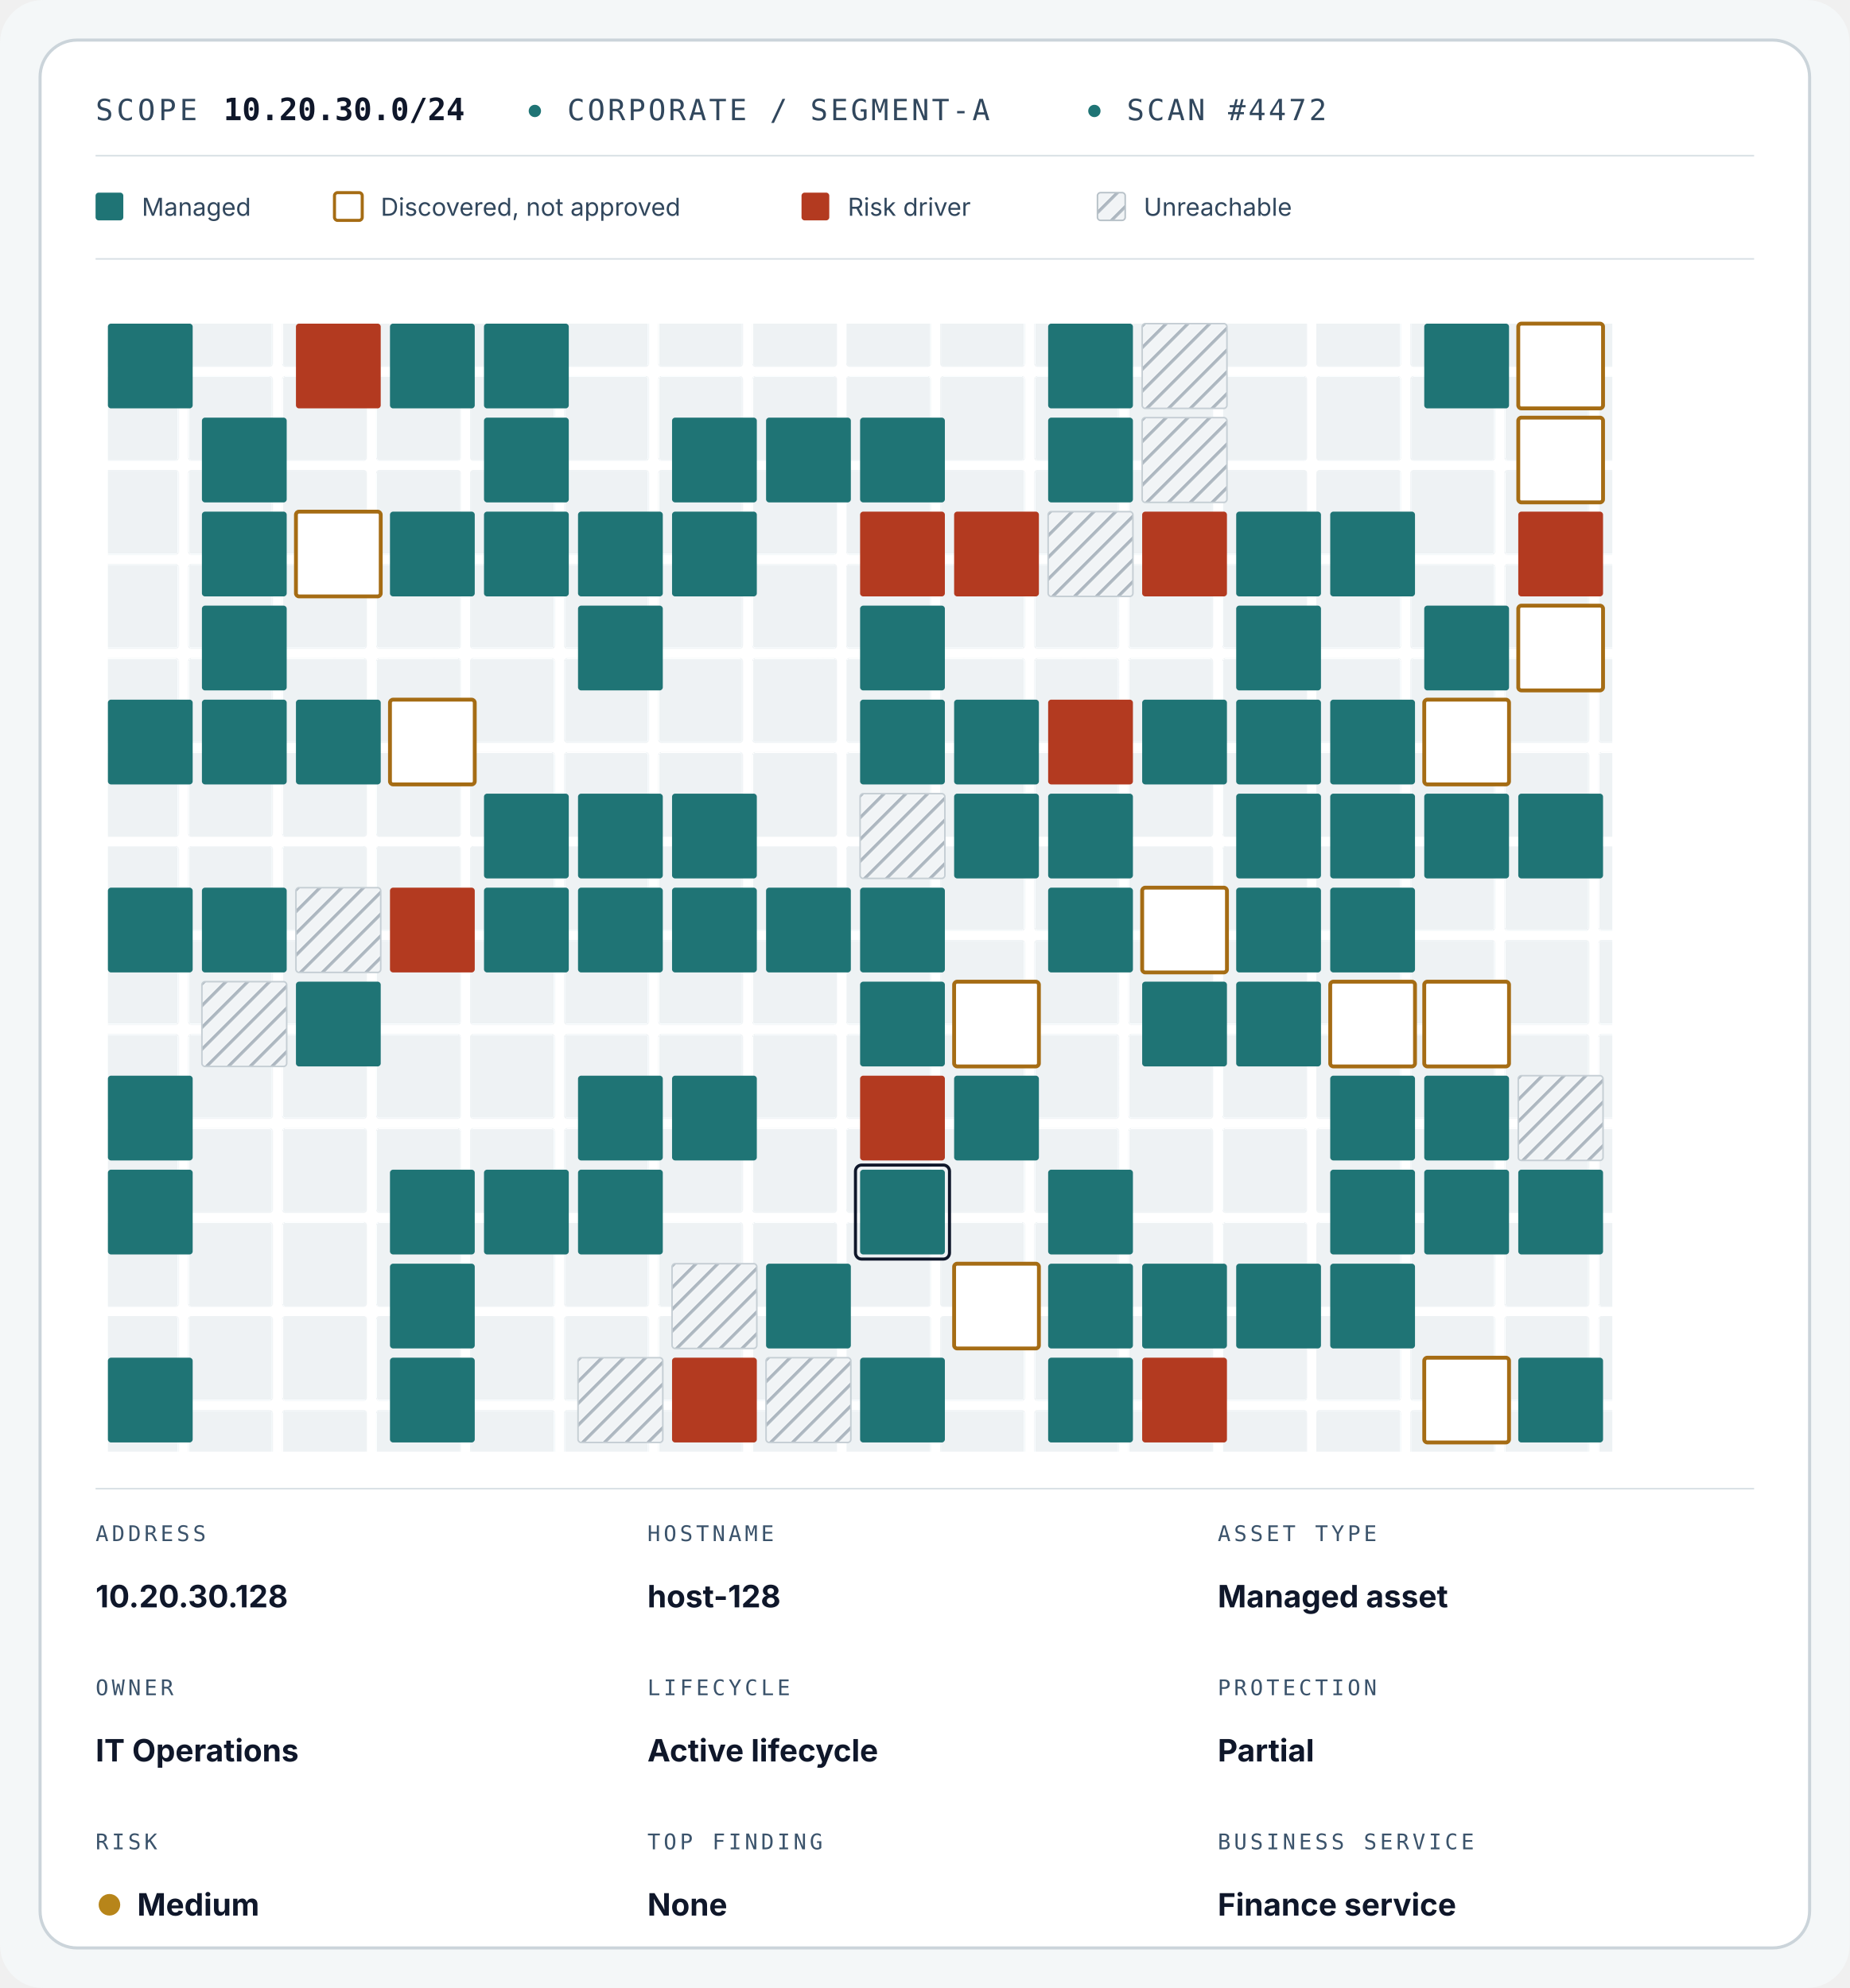
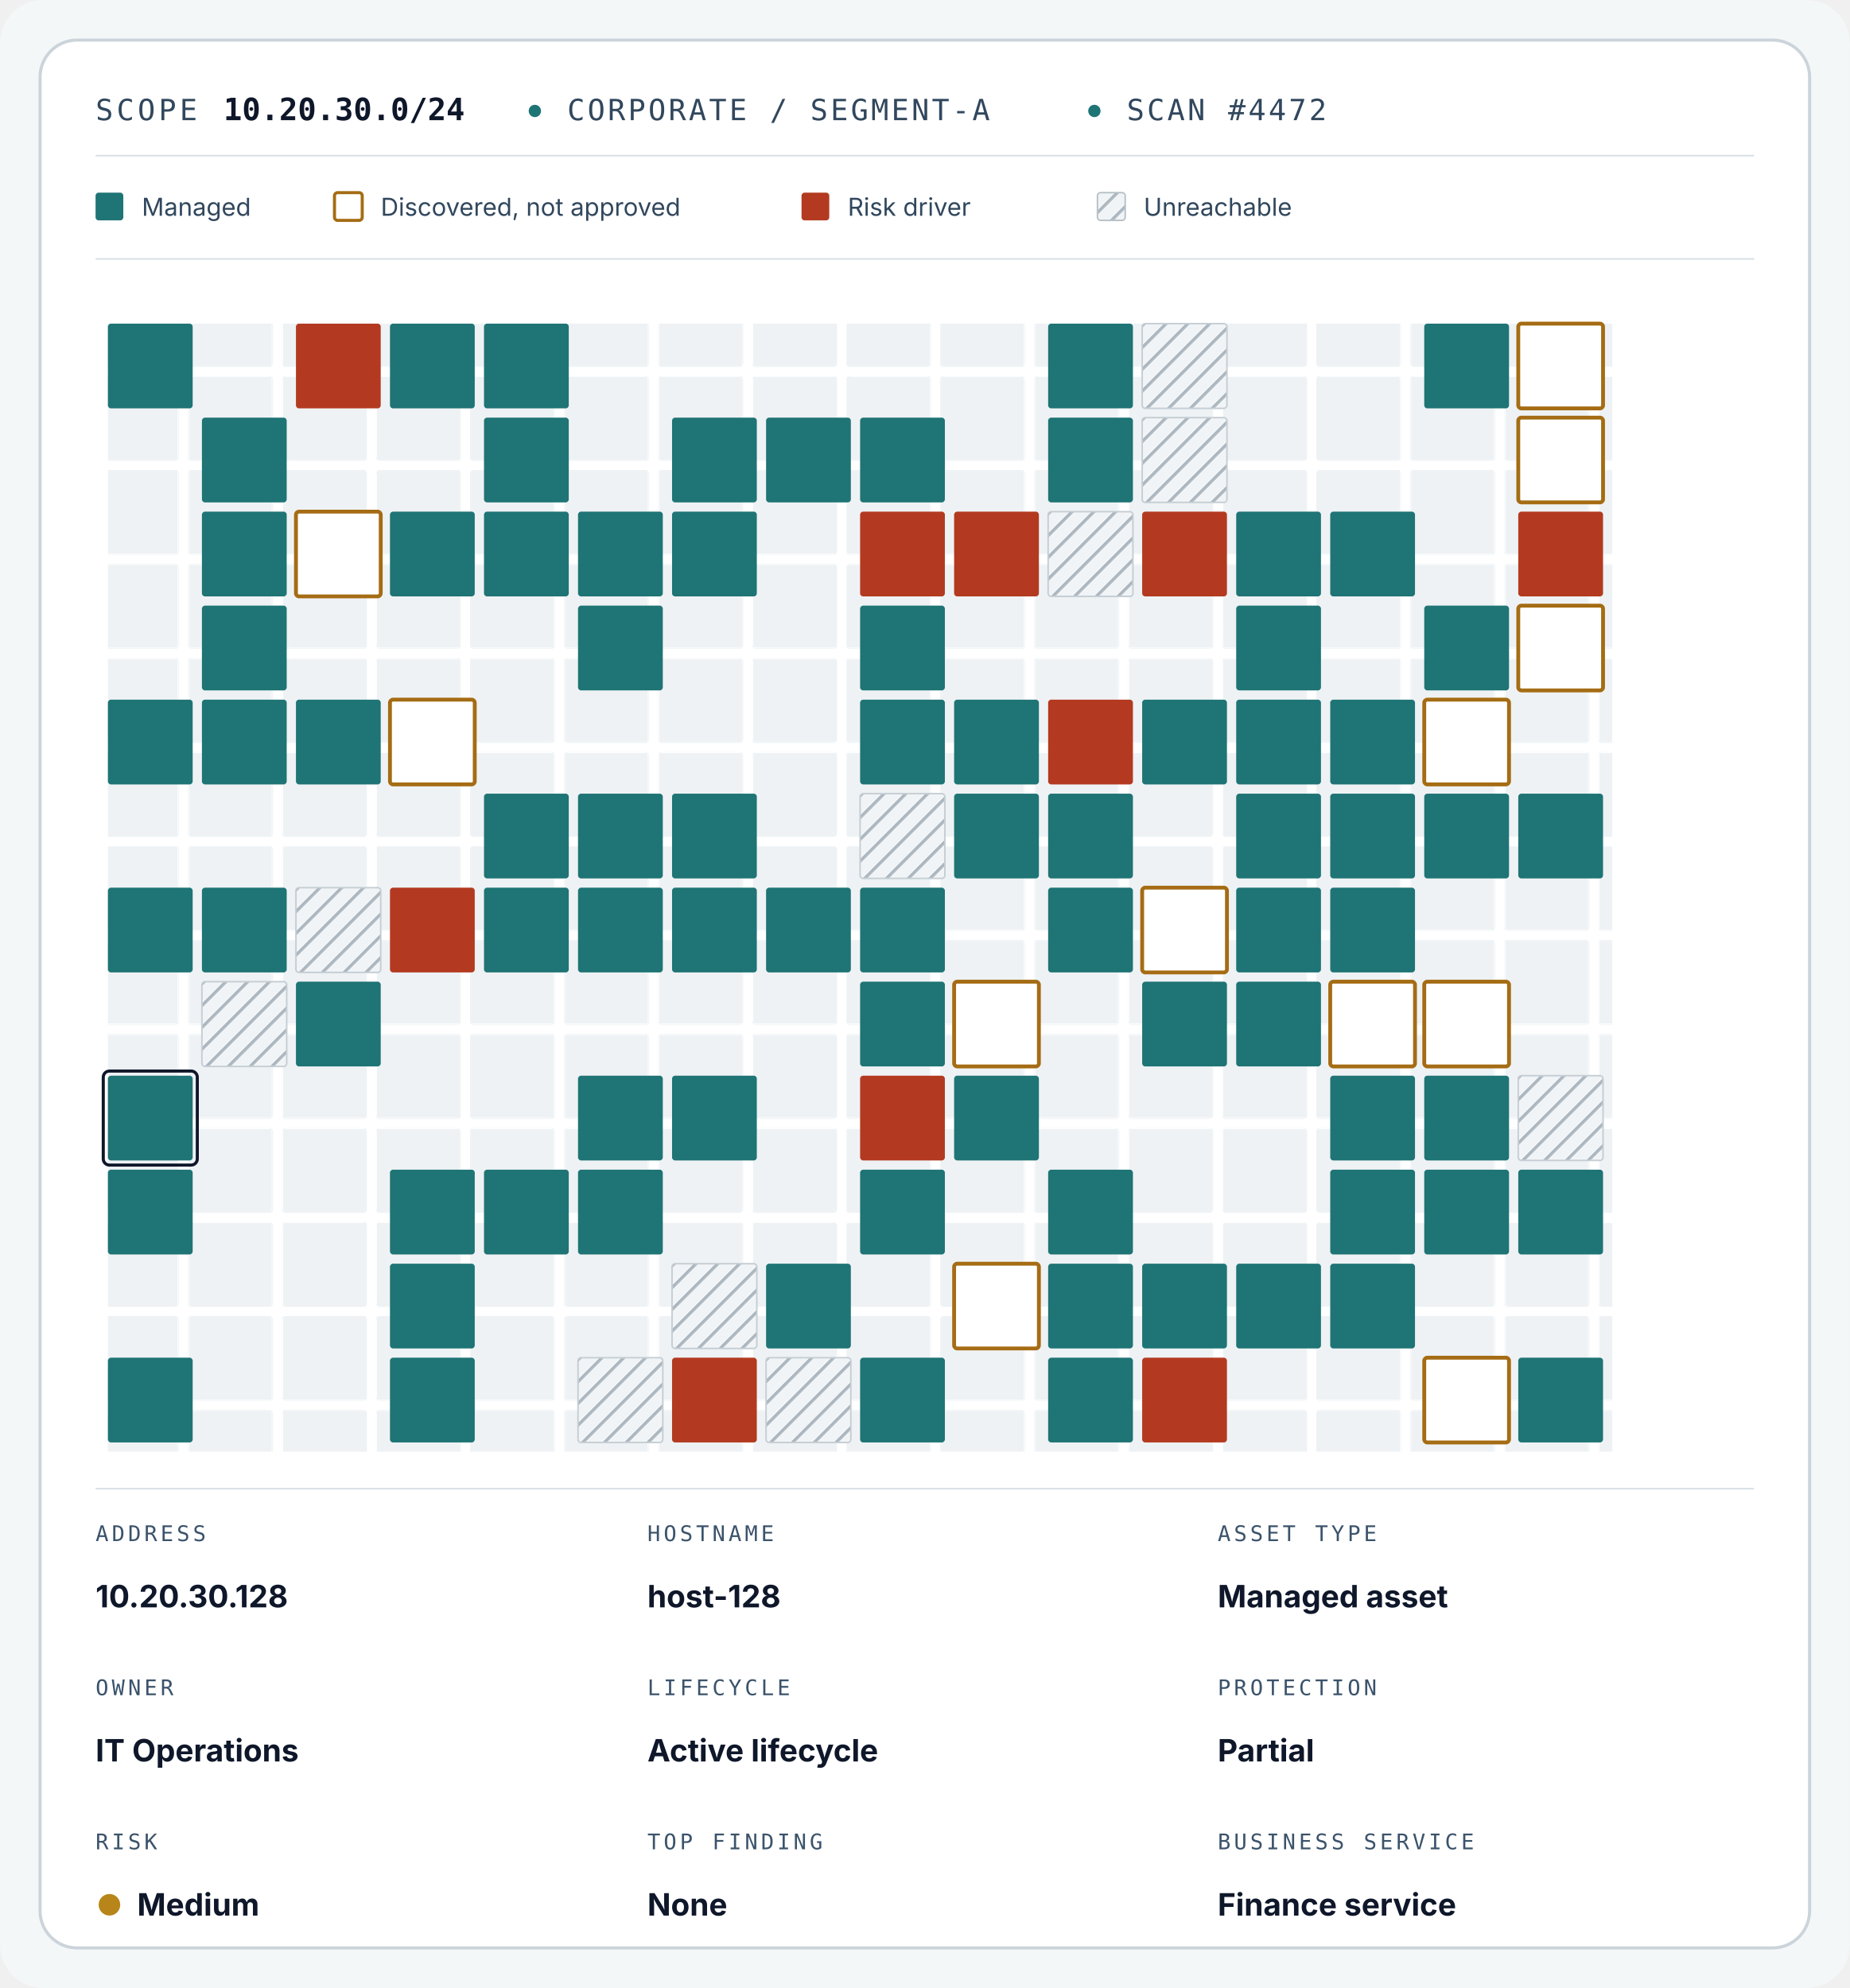
<svg xmlns="http://www.w3.org/2000/svg" width="1200" height="1290" viewBox="0 0 1200 1290" role="img" aria-labelledby="title desc">
  <defs>
    <pattern id="grid" width="61" height="61" patternUnits="userSpaceOnUse">
      <rect width="55" height="55" rx="2" fill="#eef2f4" />
    </pattern>
    <pattern id="hatch" width="10" height="10" patternUnits="userSpaceOnUse" patternTransform="rotate(45)">
      <rect width="10" height="10" fill="#f1f4f6" />
      <line y2="10" stroke="#aeb8c1" stroke-width="4" />
    </pattern>
    <rect id="m" width="55" height="55" rx="2" fill="#1f7475" />
    <rect id="r" width="55" height="55" rx="2" fill="#b33a20" />
    <rect id="d" width="55" height="55" rx="2" fill="#fff" stroke="#a56c14" stroke-width="2.5" />
    <rect id="u" width="55" height="55" rx="2" fill="url(#hatch)" stroke="#c5ced4" />
  </defs>
  <style>.s{font-family:Manrope,Inter,system-ui,-apple-system,BlinkMacSystemFont,'Segoe UI',sans-serif}.m{font-family:'IBM Plex Mono','SFMono-Regular',Consolas,monospace}.l{font-size:14px;letter-spacing:2.1px;fill:#3b536b}.v{font-size:20px;font-weight:650;fill:#0f172a}.g{font-size:16px;fill:#31475d}</style>
  <rect width="1200" height="1290" rx="28" fill="#f4f7f8" />
  <rect x="26" y="26" width="1148" height="1238" rx="24" fill="#fff" stroke="#cbd4da" stroke-width="2" />
  <text x="62" y="78" class="m" font-size="19" letter-spacing="2.2" fill="#31475d">SCOPE</text>
  <text x="145" y="78" class="m" font-size="20" font-weight="700" fill="#0f172a">10.20.30.0/24</text>
  <circle cx="347" cy="72" r="4" fill="#1f7475" />
  <text x="368" y="78" class="m" font-size="19" letter-spacing="1.7" fill="#31475d">CORPORATE / SEGMENT-A</text>
  <circle cx="710" cy="72" r="4" fill="#1f7475" />
  <text x="731" y="78" class="m" font-size="19" letter-spacing="1.7" fill="#31475d">SCAN #4472</text>
  <path d="M62 101H1138M62 168H1138M62 966H1138" stroke="#d7dfe4" />
  <rect x="62" y="125" width="18" height="18" rx="2" fill="#1f7475" />
  <text x="92" y="140" class="s g">Managed</text>
  <rect x="217" y="125" width="18" height="18" rx="2" fill="#fff" stroke="#a56c14" stroke-width="2" />
  <text x="247" y="140" class="s g">Discovered, not approved</text>
  <rect x="520" y="125" width="18" height="18" rx="2" fill="#b33a20" />
  <text x="550" y="140" class="s g">Risk driver</text>
  <rect x="712" y="125" width="18" height="18" rx="2" fill="url(#hatch)" stroke="#b7c1c8" />
  <text x="742" y="140" class="s g">Unreachable</text>
  <rect x="70" y="210" width="976" height="732" fill="url(#grid)" />
  <use href="#m" x="436" y="271" />
  <use href="#m" x="375" y="576" />
  <use href="#m" x="619" y="698" />
  <use href="#m" x="131" y="393" />
  <use href="#m" x="741" y="637" />
  <use href="#m" x="924" y="515" />
  <use href="#m" x="985" y="759" />
  <use href="#m" x="680" y="271" />
  <use href="#m" x="741" y="454" />
  <use href="#m" x="863" y="515" />
  <use href="#m" x="558" y="393" />
  <use href="#m" x="253" y="820" />
  <use href="#m" x="375" y="698" />
  <use href="#m" x="314" y="210" />
  <use href="#m" x="863" y="820" />
  <use href="#m" x="131" y="454" />
  <use href="#m" x="863" y="759" />
  <use href="#m" x="70" y="210" />
  <use href="#m" x="314" y="576" />
  <use href="#m" x="558" y="454" />
  <use href="#m" x="192" y="454" />
  <use href="#m" x="375" y="393" />
  <use href="#m" x="802" y="637" />
  <use href="#m" x="131" y="271" />
  <use href="#m" x="375" y="515" />
  <use href="#m" x="680" y="210" />
  <use href="#m" x="924" y="698" />
  <use href="#m" x="436" y="576" />
  <use href="#m" x="375" y="759" />
  <use href="#m" x="863" y="576" />
  <use href="#m" x="192" y="637" />
  <use href="#m" x="70" y="759" />
  <use href="#m" x="802" y="332" />
  <use href="#m" x="680" y="515" />
  <use href="#m" x="558" y="881" />
  <use href="#m" x="253" y="759" />
  <use href="#m" x="985" y="515" />
  <use href="#m" x="131" y="332" />
  <use href="#m" x="314" y="515" />
  <use href="#m" x="253" y="332" />
  <use href="#m" x="70" y="881" />
  <use href="#m" x="619" y="454" />
  <use href="#m" x="70" y="454" />
  <use href="#m" x="863" y="698" />
  <use href="#m" x="314" y="759" />
  <use href="#m" x="314" y="332" />
  <use href="#m" x="741" y="820" />
  <use href="#m" x="680" y="576" />
  <use href="#m" x="558" y="576" />
  <use href="#m" x="802" y="454" />
  <use href="#m" x="863" y="454" />
  <use href="#m" x="802" y="820" />
  <use href="#m" x="497" y="271" />
  <use href="#m" x="436" y="332" />
  <use href="#m" x="680" y="759" />
  <use href="#m" x="924" y="759" />
  <use href="#m" x="619" y="515" />
  <use href="#m" x="131" y="576" />
  <use href="#m" x="253" y="210" />
  <use href="#m" x="314" y="271" />
  <use href="#m" x="863" y="332" />
  <use href="#m" x="558" y="271" />
  <use href="#m" x="558" y="637" />
  <use href="#m" x="375" y="332" />
  <use href="#m" x="497" y="820" />
  <use href="#m" x="253" y="881" />
  <use href="#m" x="436" y="515" />
  <use href="#m" x="680" y="881" />
  <use href="#m" x="924" y="393" />
  <use href="#m" x="70" y="698" />
  <use href="#m" x="802" y="515" />
  <use href="#m" x="497" y="576" />
  <use href="#m" x="802" y="576" />
  <use href="#m" x="680" y="820" />
  <use href="#m" x="70" y="576" />
  <use href="#m" x="436" y="698" />
  <use href="#m" x="924" y="210" />
  <use href="#m" x="802" y="393" />
  <use href="#m" x="985" y="881" />
  <use href="#m" x="558" y="759" />
  <use href="#r" x="192" y="210" />
  <use href="#r" x="253" y="576" />
  <use href="#r" x="558" y="332" />
  <use href="#r" x="558" y="698" />
  <use href="#r" x="741" y="881" />
  <use href="#r" x="619" y="332" />
  <use href="#r" x="985" y="332" />
  <use href="#r" x="436" y="881" />
  <use href="#r" x="741" y="332" />
  <use href="#r" x="680" y="454" />
  <use href="#d" x="619" y="637" />
  <use href="#d" x="924" y="881" />
  <use href="#d" x="985" y="271" />
  <use href="#d" x="924" y="454" />
  <use href="#d" x="253" y="454" />
  <use href="#d" x="985" y="393" />
  <use href="#d" x="741" y="576" />
  <use href="#d" x="985" y="210" />
  <use href="#d" x="192" y="332" />
  <use href="#d" x="863" y="637" />
  <use href="#d" x="619" y="820" />
  <use href="#d" x="924" y="637" />
  <use href="#u" x="741" y="271" />
  <use href="#u" x="497" y="881" />
  <use href="#u" x="375" y="881" />
  <use href="#u" x="680" y="332" />
  <use href="#u" x="436" y="820" />
  <use href="#u" x="558" y="515" />
  <use href="#u" x="131" y="637" />
  <use href="#u" x="741" y="210" />
  <use href="#u" x="192" y="576" />
  <use href="#u" x="985" y="698" />
-   <rect x="555" y="756" width="61" height="61" rx="4" fill="none" stroke="#0f172a" stroke-width="2" />
+   <rect x="67" y="695" width="61" height="61" rx="4" fill="none" stroke="#0f172a" stroke-width="2" />
  <g class="m l">
    <text x="62" y="1000">ADDRESS</text>
    <text x="420" y="1000">HOSTNAME</text>
    <text x="790" y="1000">ASSET TYPE</text>
    <text x="62" y="1100">OWNER</text>
    <text x="420" y="1100">LIFECYCLE</text>
    <text x="790" y="1100">PROTECTION</text>
    <text x="62" y="1200">RISK</text>
    <text x="420" y="1200">TOP FINDING</text>
    <text x="790" y="1200">BUSINESS SERVICE</text>
  </g>
  <g class="s v">
    <text x="62" y="1043">10.20.30.128</text>
    <text x="420" y="1043">host-128</text>
    <text x="790" y="1043">Managed asset</text>
    <text x="62" y="1143">IT Operations</text>
    <text x="420" y="1143">Active lifecycle</text>
    <text x="790" y="1143">Partial</text>
    <circle cx="71" cy="1236" r="7" fill="#b7851a" />
    <text x="89" y="1243">Medium</text>
    <text x="420" y="1243">None</text>
    <text x="790" y="1243">Finance service</text>
  </g>
</svg>
